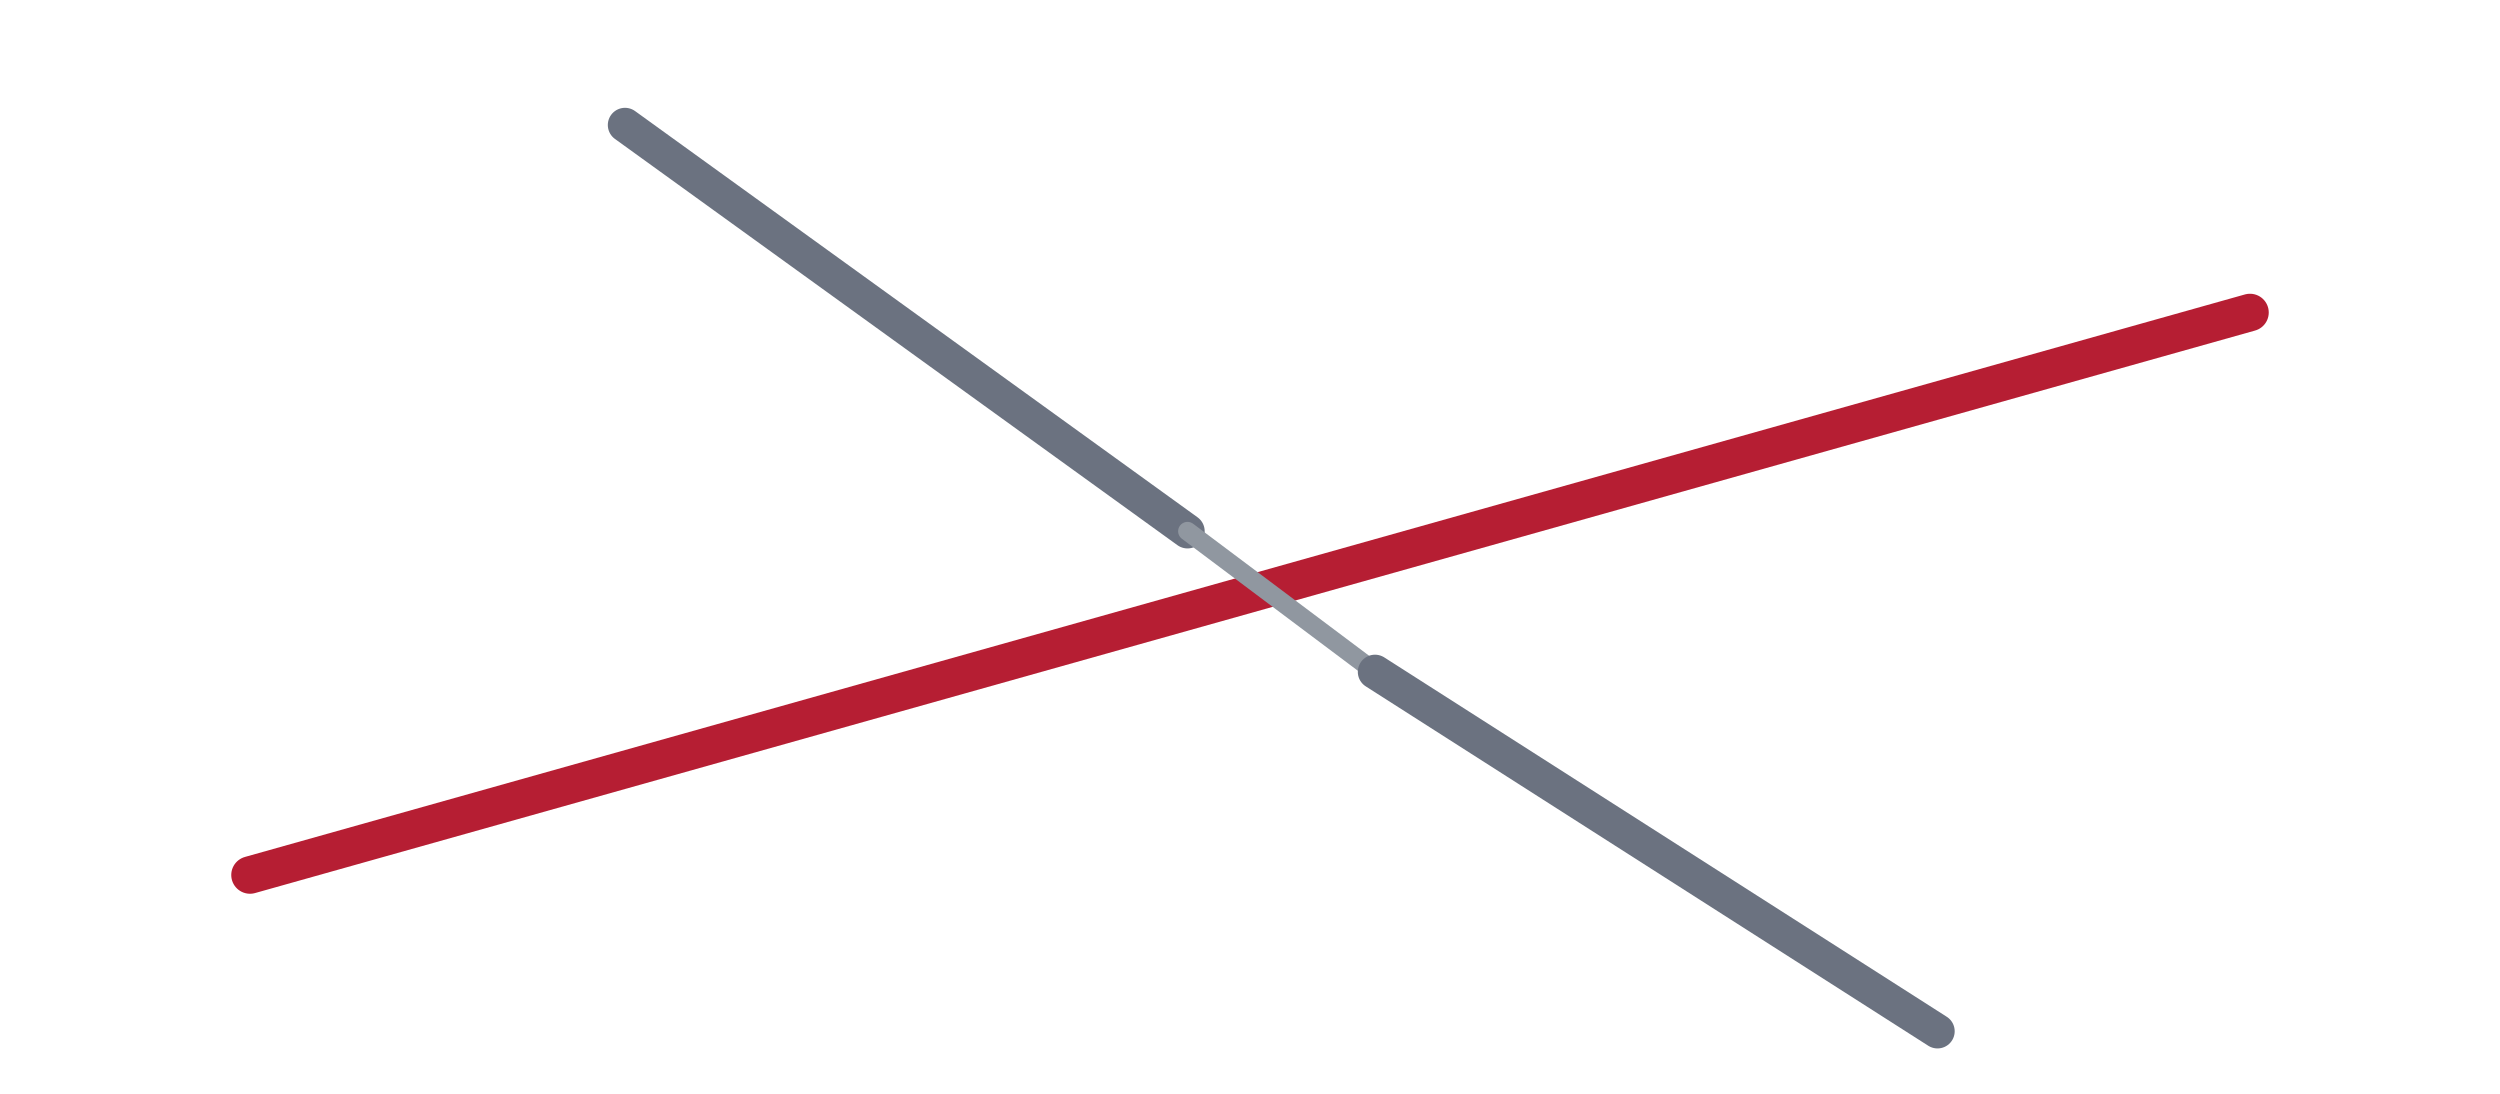
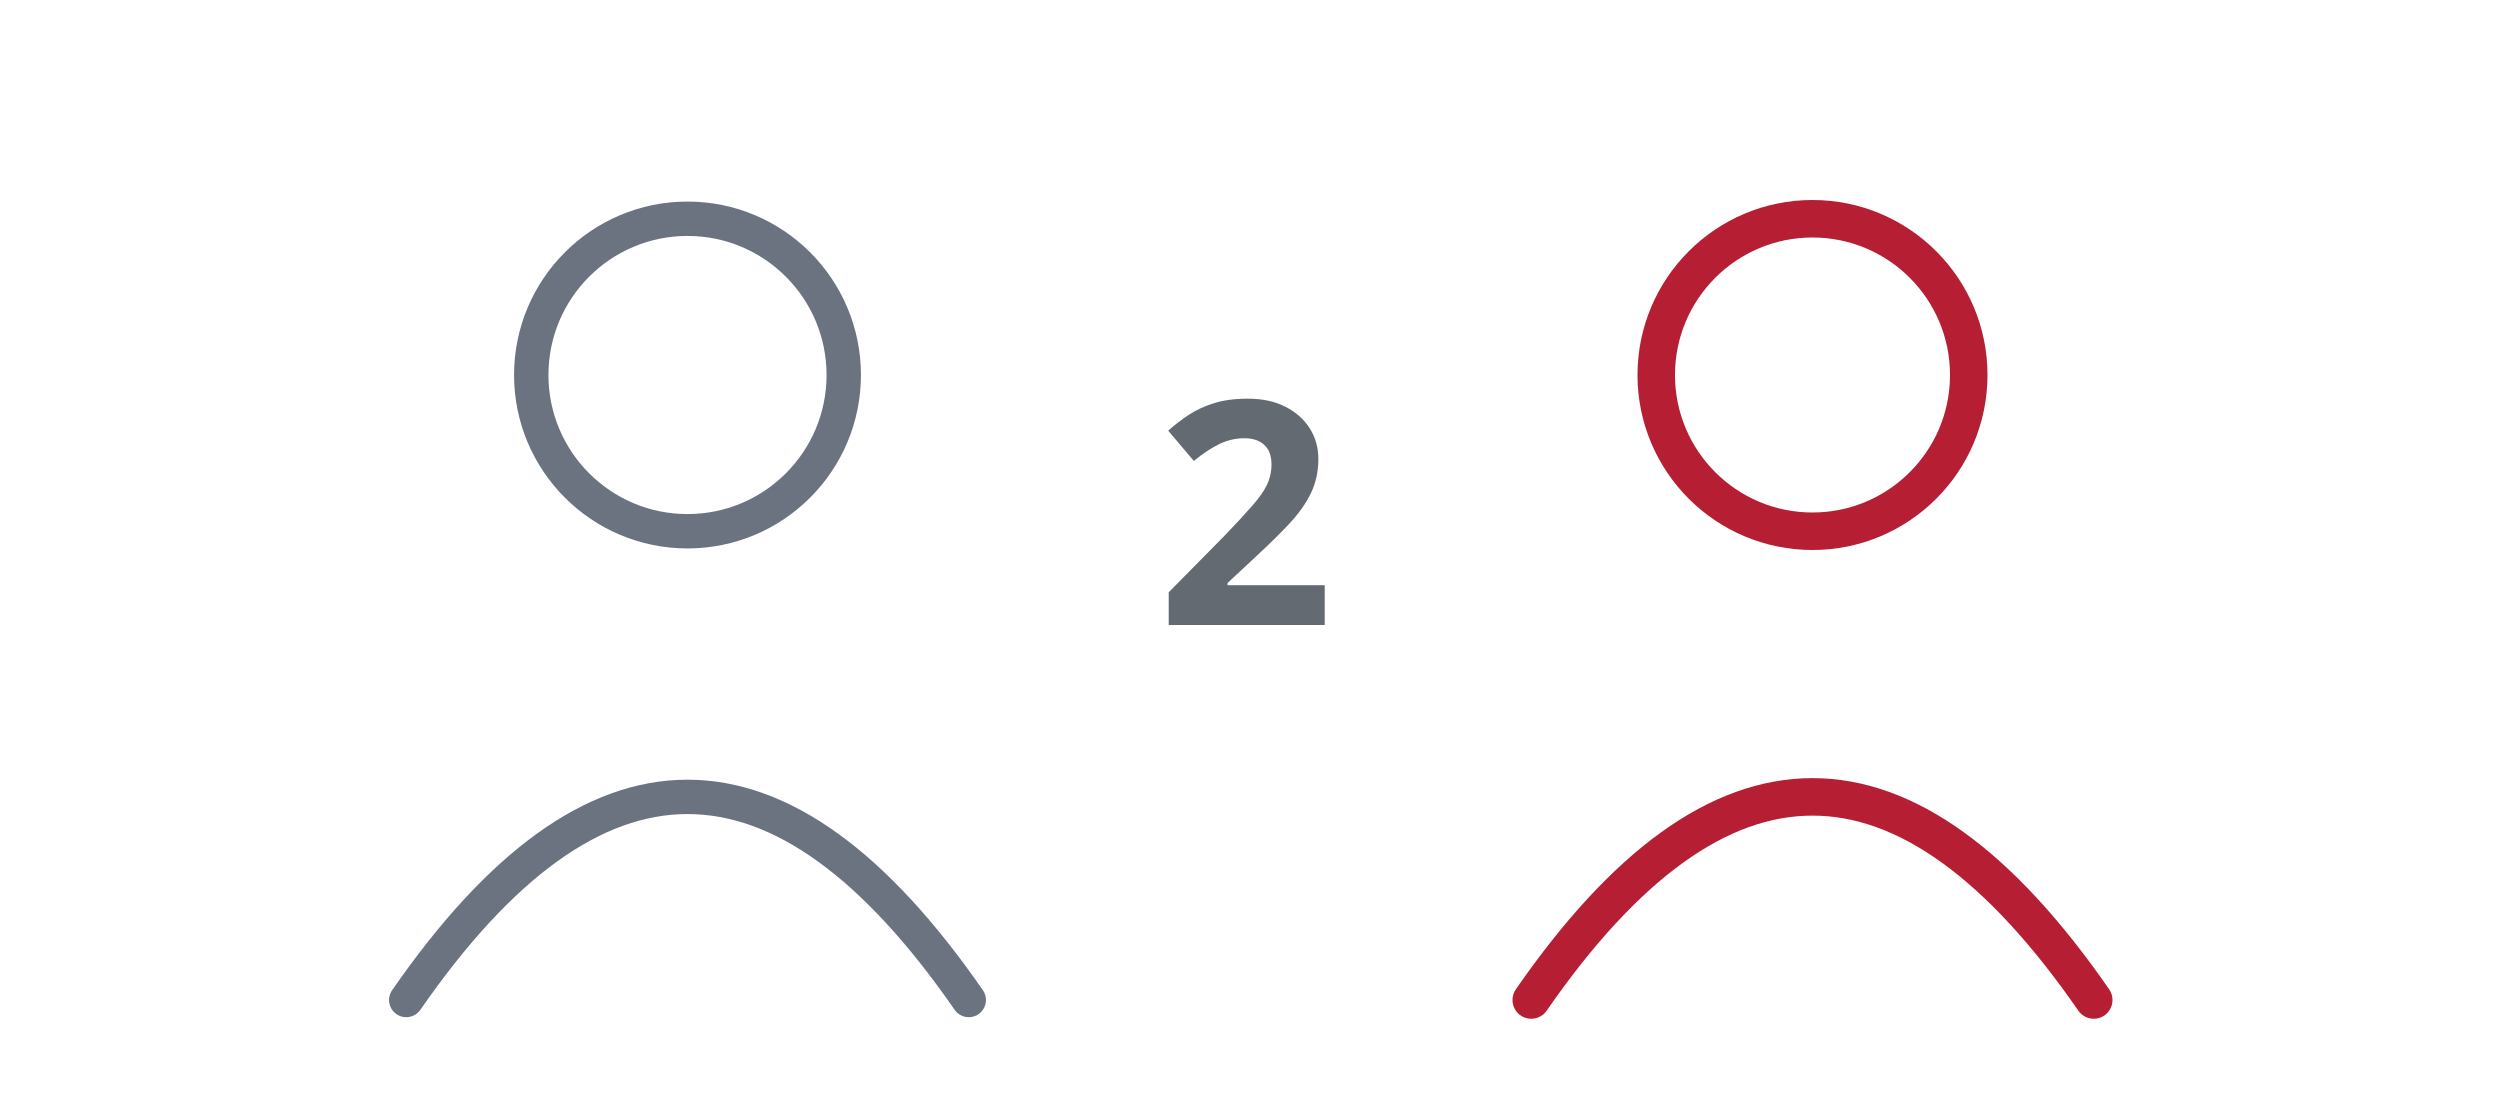
- <svg xmlns="http://www.w3.org/2000/svg" viewBox="0 0 160 70" width="160" height="70" role="img" aria-label="Zwei windschiefe Geraden">
+ <svg xmlns="http://www.w3.org/2000/svg" viewBox="0 0 160 70" width="160" height="70" role="img" aria-label="Zwei Personen im Tandem mit Nummer">
  <style>
    .akzent { fill: none; stroke: #B61E33; stroke-width: 2.4; stroke-linecap: round; stroke-linejoin: round; }
    .marke  { fill: #B61E33; }
    .grau   { fill: none; stroke: #6b7280; stroke-width: 2.2; stroke-linecap: round; stroke-linejoin: round; }
    .hilfs  { fill: none; stroke: #9097a0; stroke-width: 1.2; stroke-linecap: round; }
    .fuell  { fill: #B61E33; fill-opacity: .14; }
    .text   { fill: #646a72; font: 600 11px 'Source Sans 3', system-ui, sans-serif; }
    .gross  { font-size: 20px; font-weight: 700; }
    @media (prefers-color-scheme: dark) {
      .akzent { stroke: #F08A99; }
      .marke  { fill: #F08A99; }
      .grau   { stroke: #9aa1a9; }
      .hilfs  { stroke: #6b7280; }
      .fuell  { fill: #F08A99; fill-opacity: .18; }
      .text   { fill: #9aa1a9; }
    }
  </style>
-   <path class="akzent" d="M16 56 L144 20" />
-   <path class="grau" d="M40 8 L76 34" />
-   <path class="hilfs" d="M76 34 L88 43" />
-   <path class="grau" d="M88 43 L124 66" />
+   <circle class="grau" cx="44" cy="24" r="10" />
+   <path class="grau" d="M26 64 q18 -26 36 0" />
+   <circle class="akzent" cx="116" cy="24" r="10" />
+   <path class="akzent" d="M98 64 q18 -26 36 0" />
+   <text class="text gross" x="74" y="40">2</text>
</svg>
